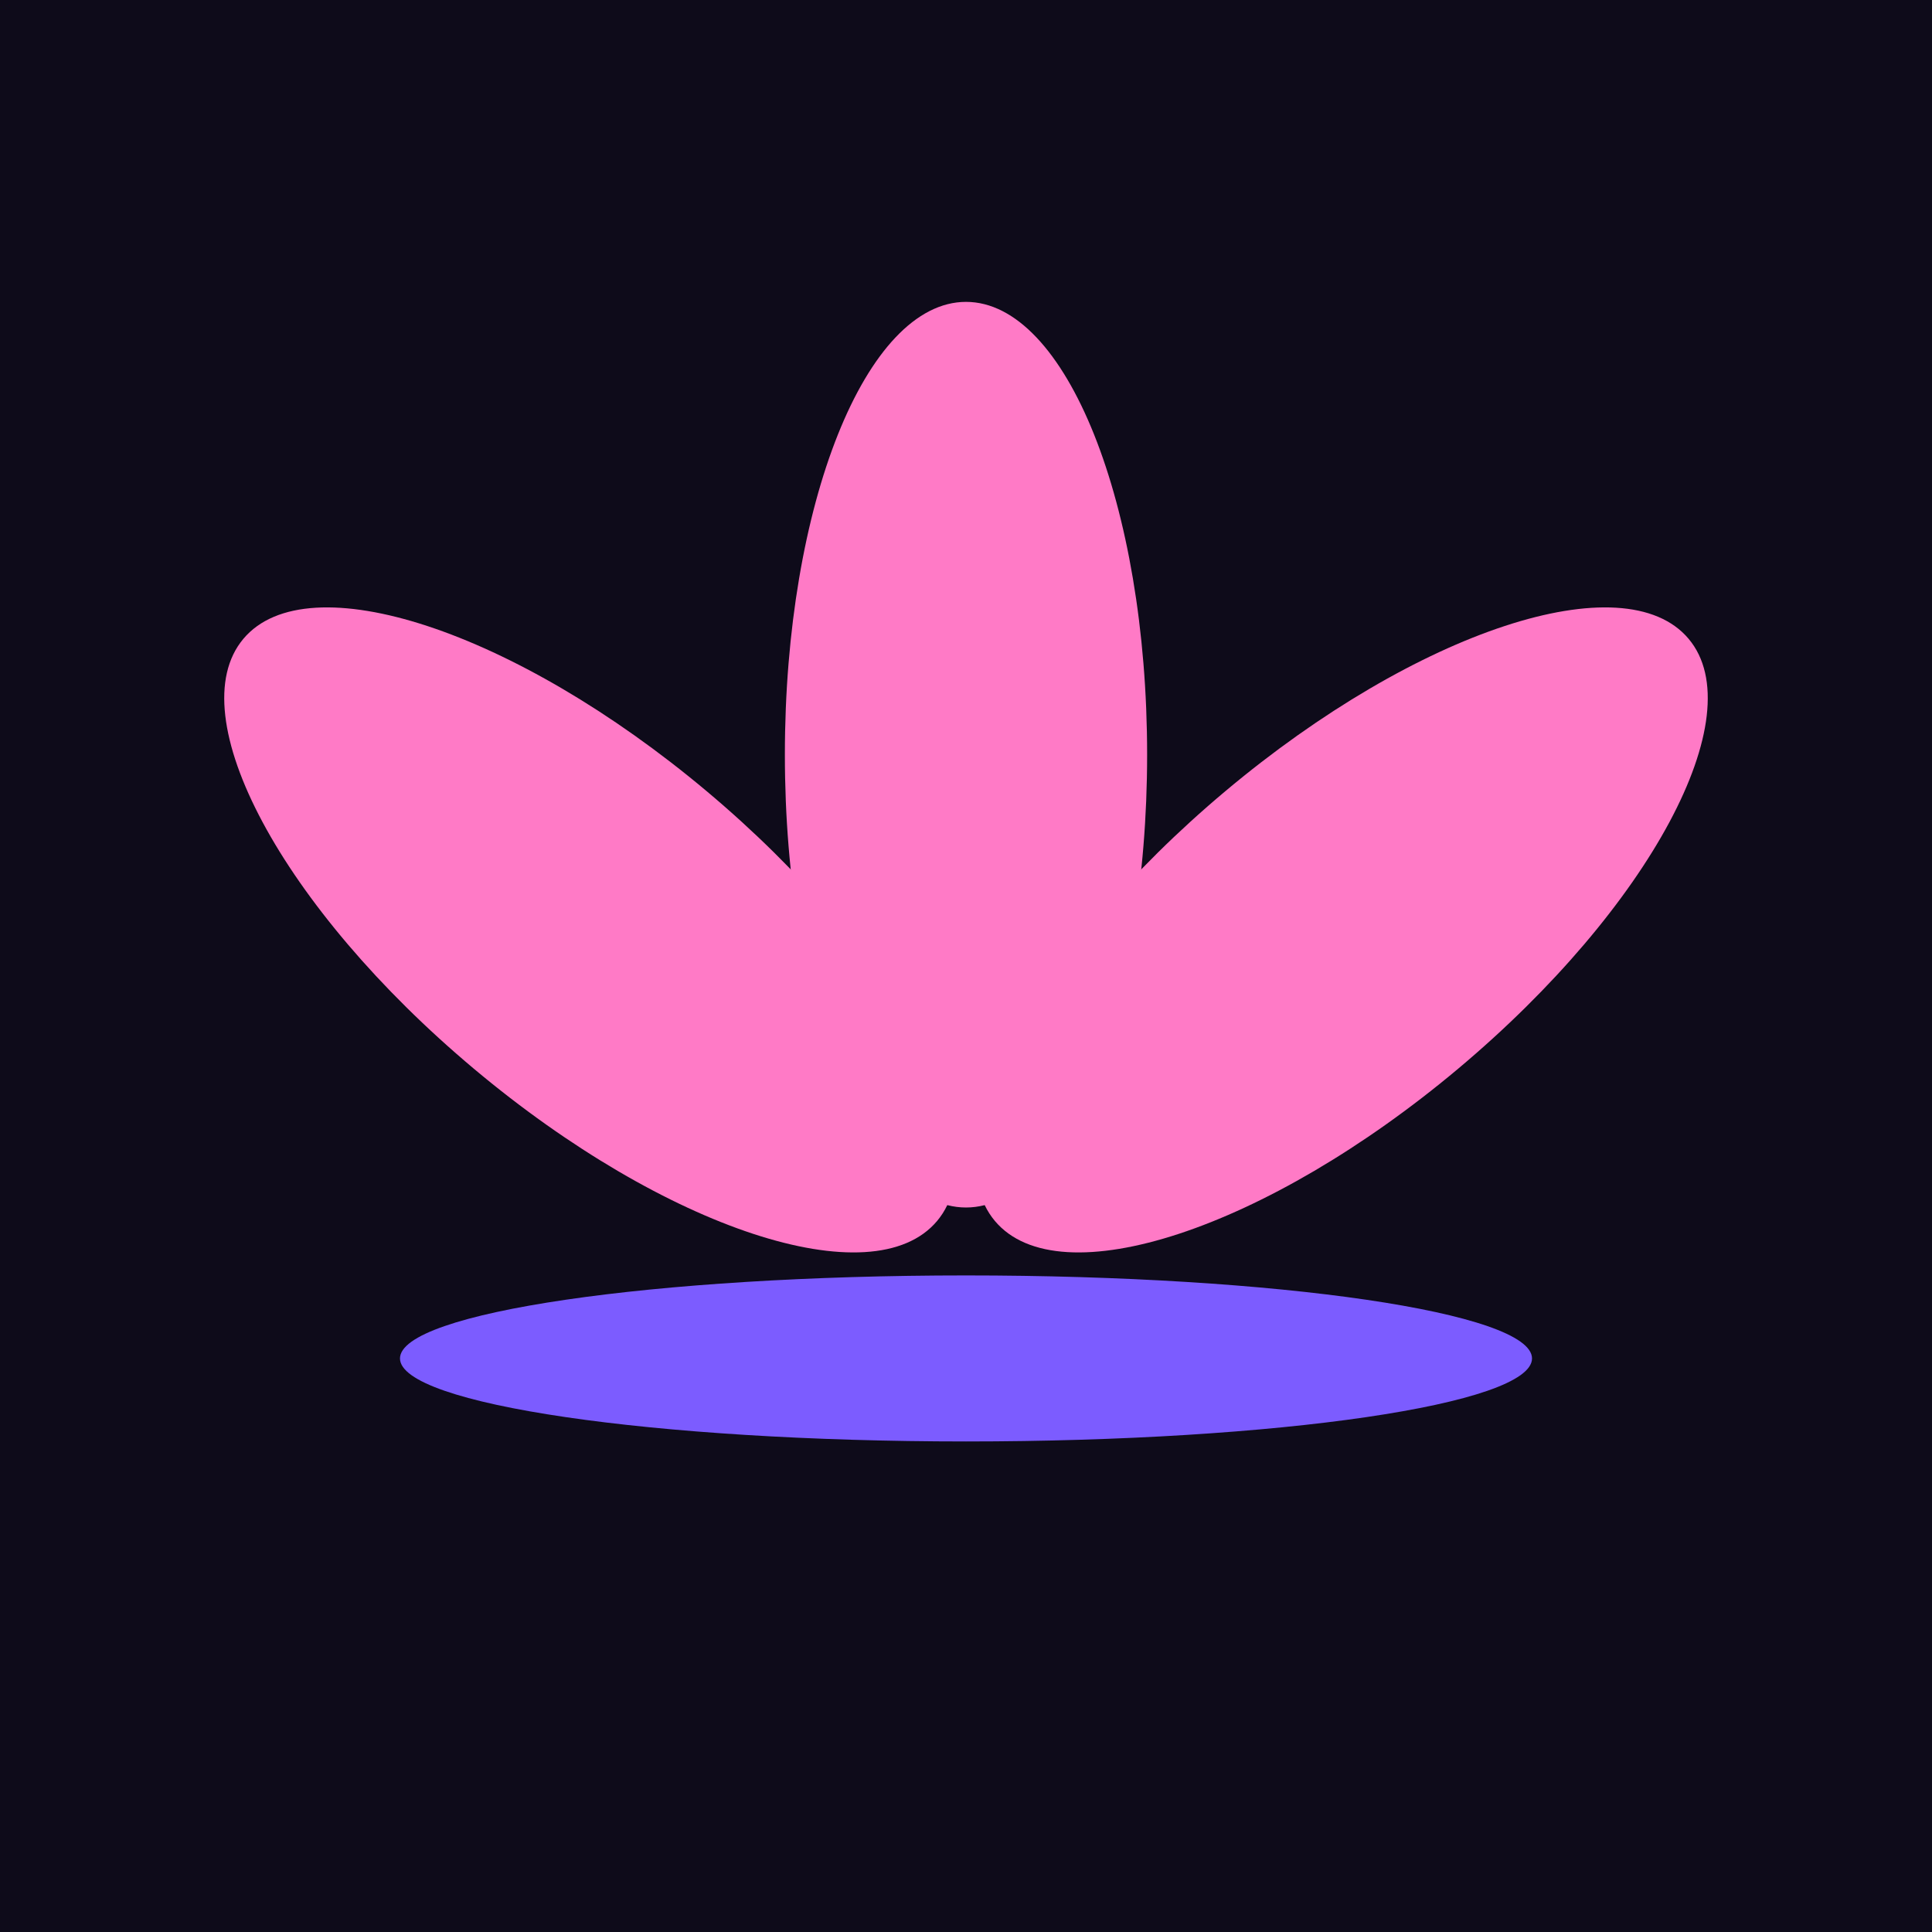
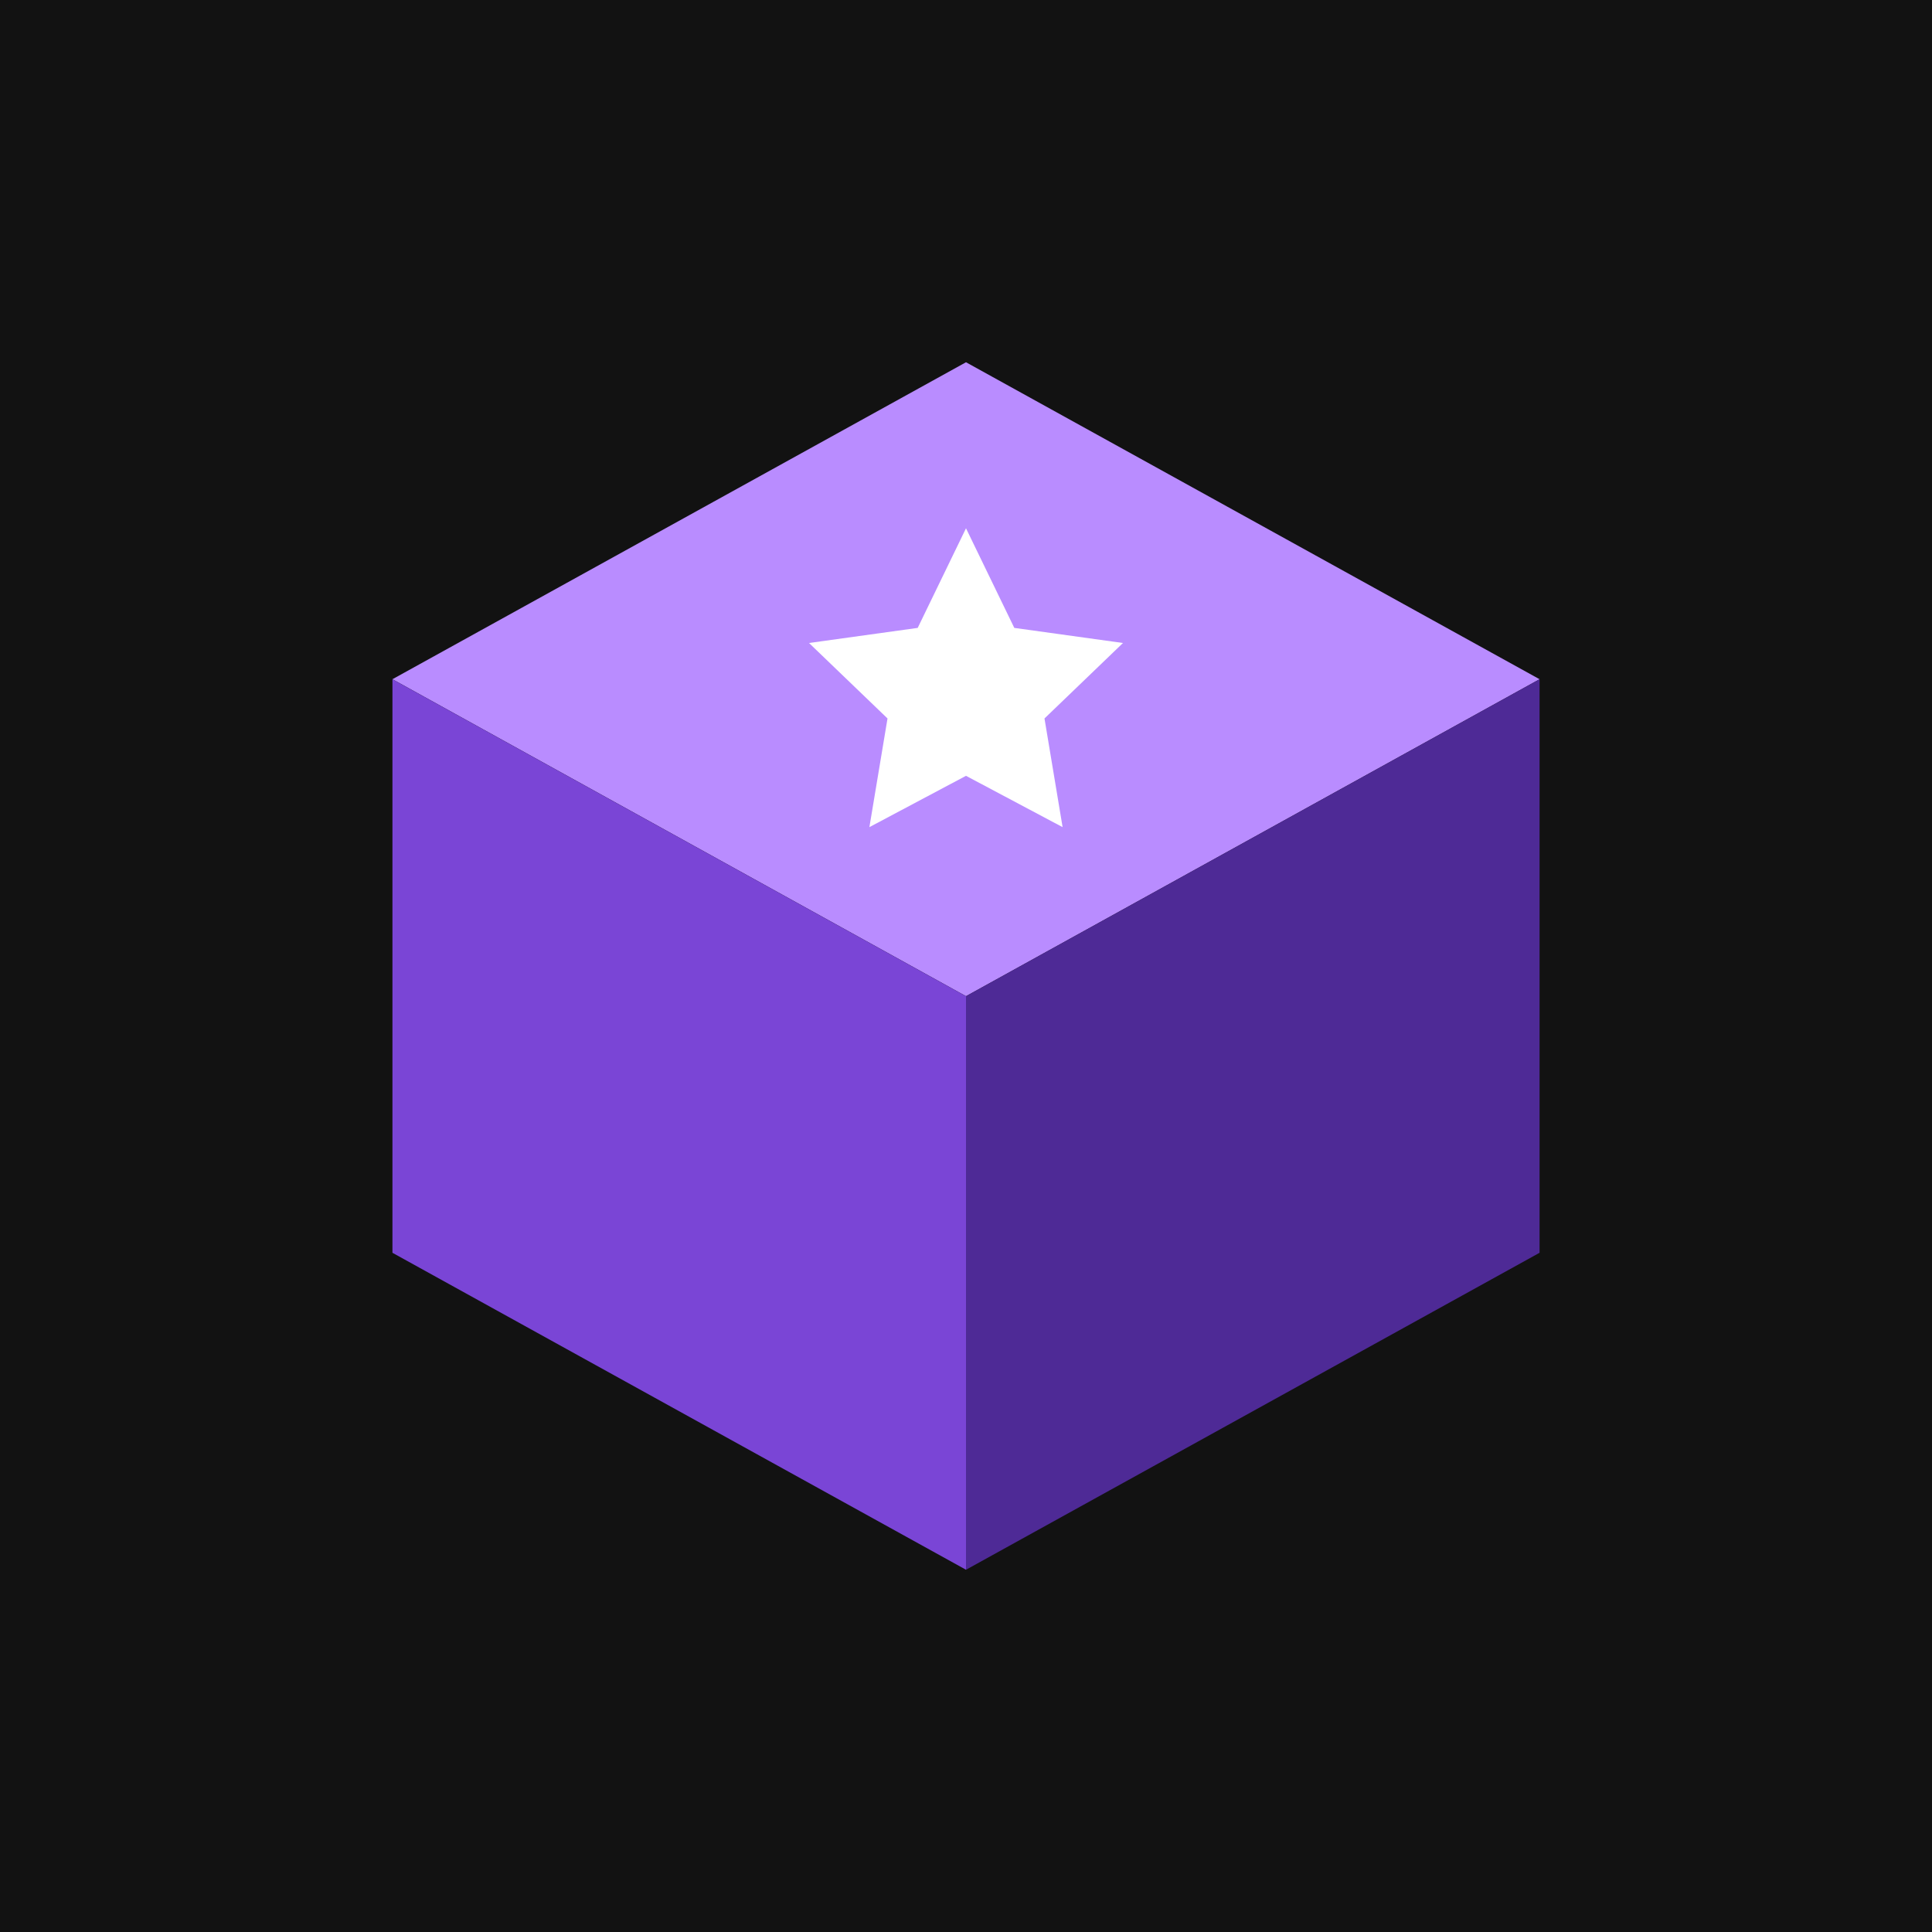
<svg xmlns="http://www.w3.org/2000/svg" viewBox="0 0 512 512">
-   <rect width="512" height="512" fill="#0e0b1a" />
-   <g fill="#ff7ac6">
-     <ellipse cx="256" cy="200" rx="48" ry="120" />
-     <ellipse cx="256" cy="200" rx="48" ry="120" transform="rotate(50 256 330)" />
-     <ellipse cx="256" cy="200" rx="48" ry="120" transform="rotate(-50 256 330)" />
+   <rect width="512" height="512" fill="#121212" />
+   <g transform="translate(64 64) scale(8)">
+     <path d="M24 4 43 14.5 24 25 5 14.5z" fill="#b98cff" />
+     <path d="M5 14.5 24 25v19L5 33.5z" fill="#7a45d6" />
+     <path d="M43 14.5 24 25v19l19-10.5z" fill="#4e2a96" />
+     <path d="M24 9.5l1.6 3.3 3.6.5-2.6 2.5.6 3.6-3.2-1.7-3.2 1.7.6-3.6-2.6-2.5 3.6-.5z" fill="#fff" />
  </g>
-   <ellipse cx="256" cy="360" rx="150" ry="22" fill="#7c5cff" />
</svg>
